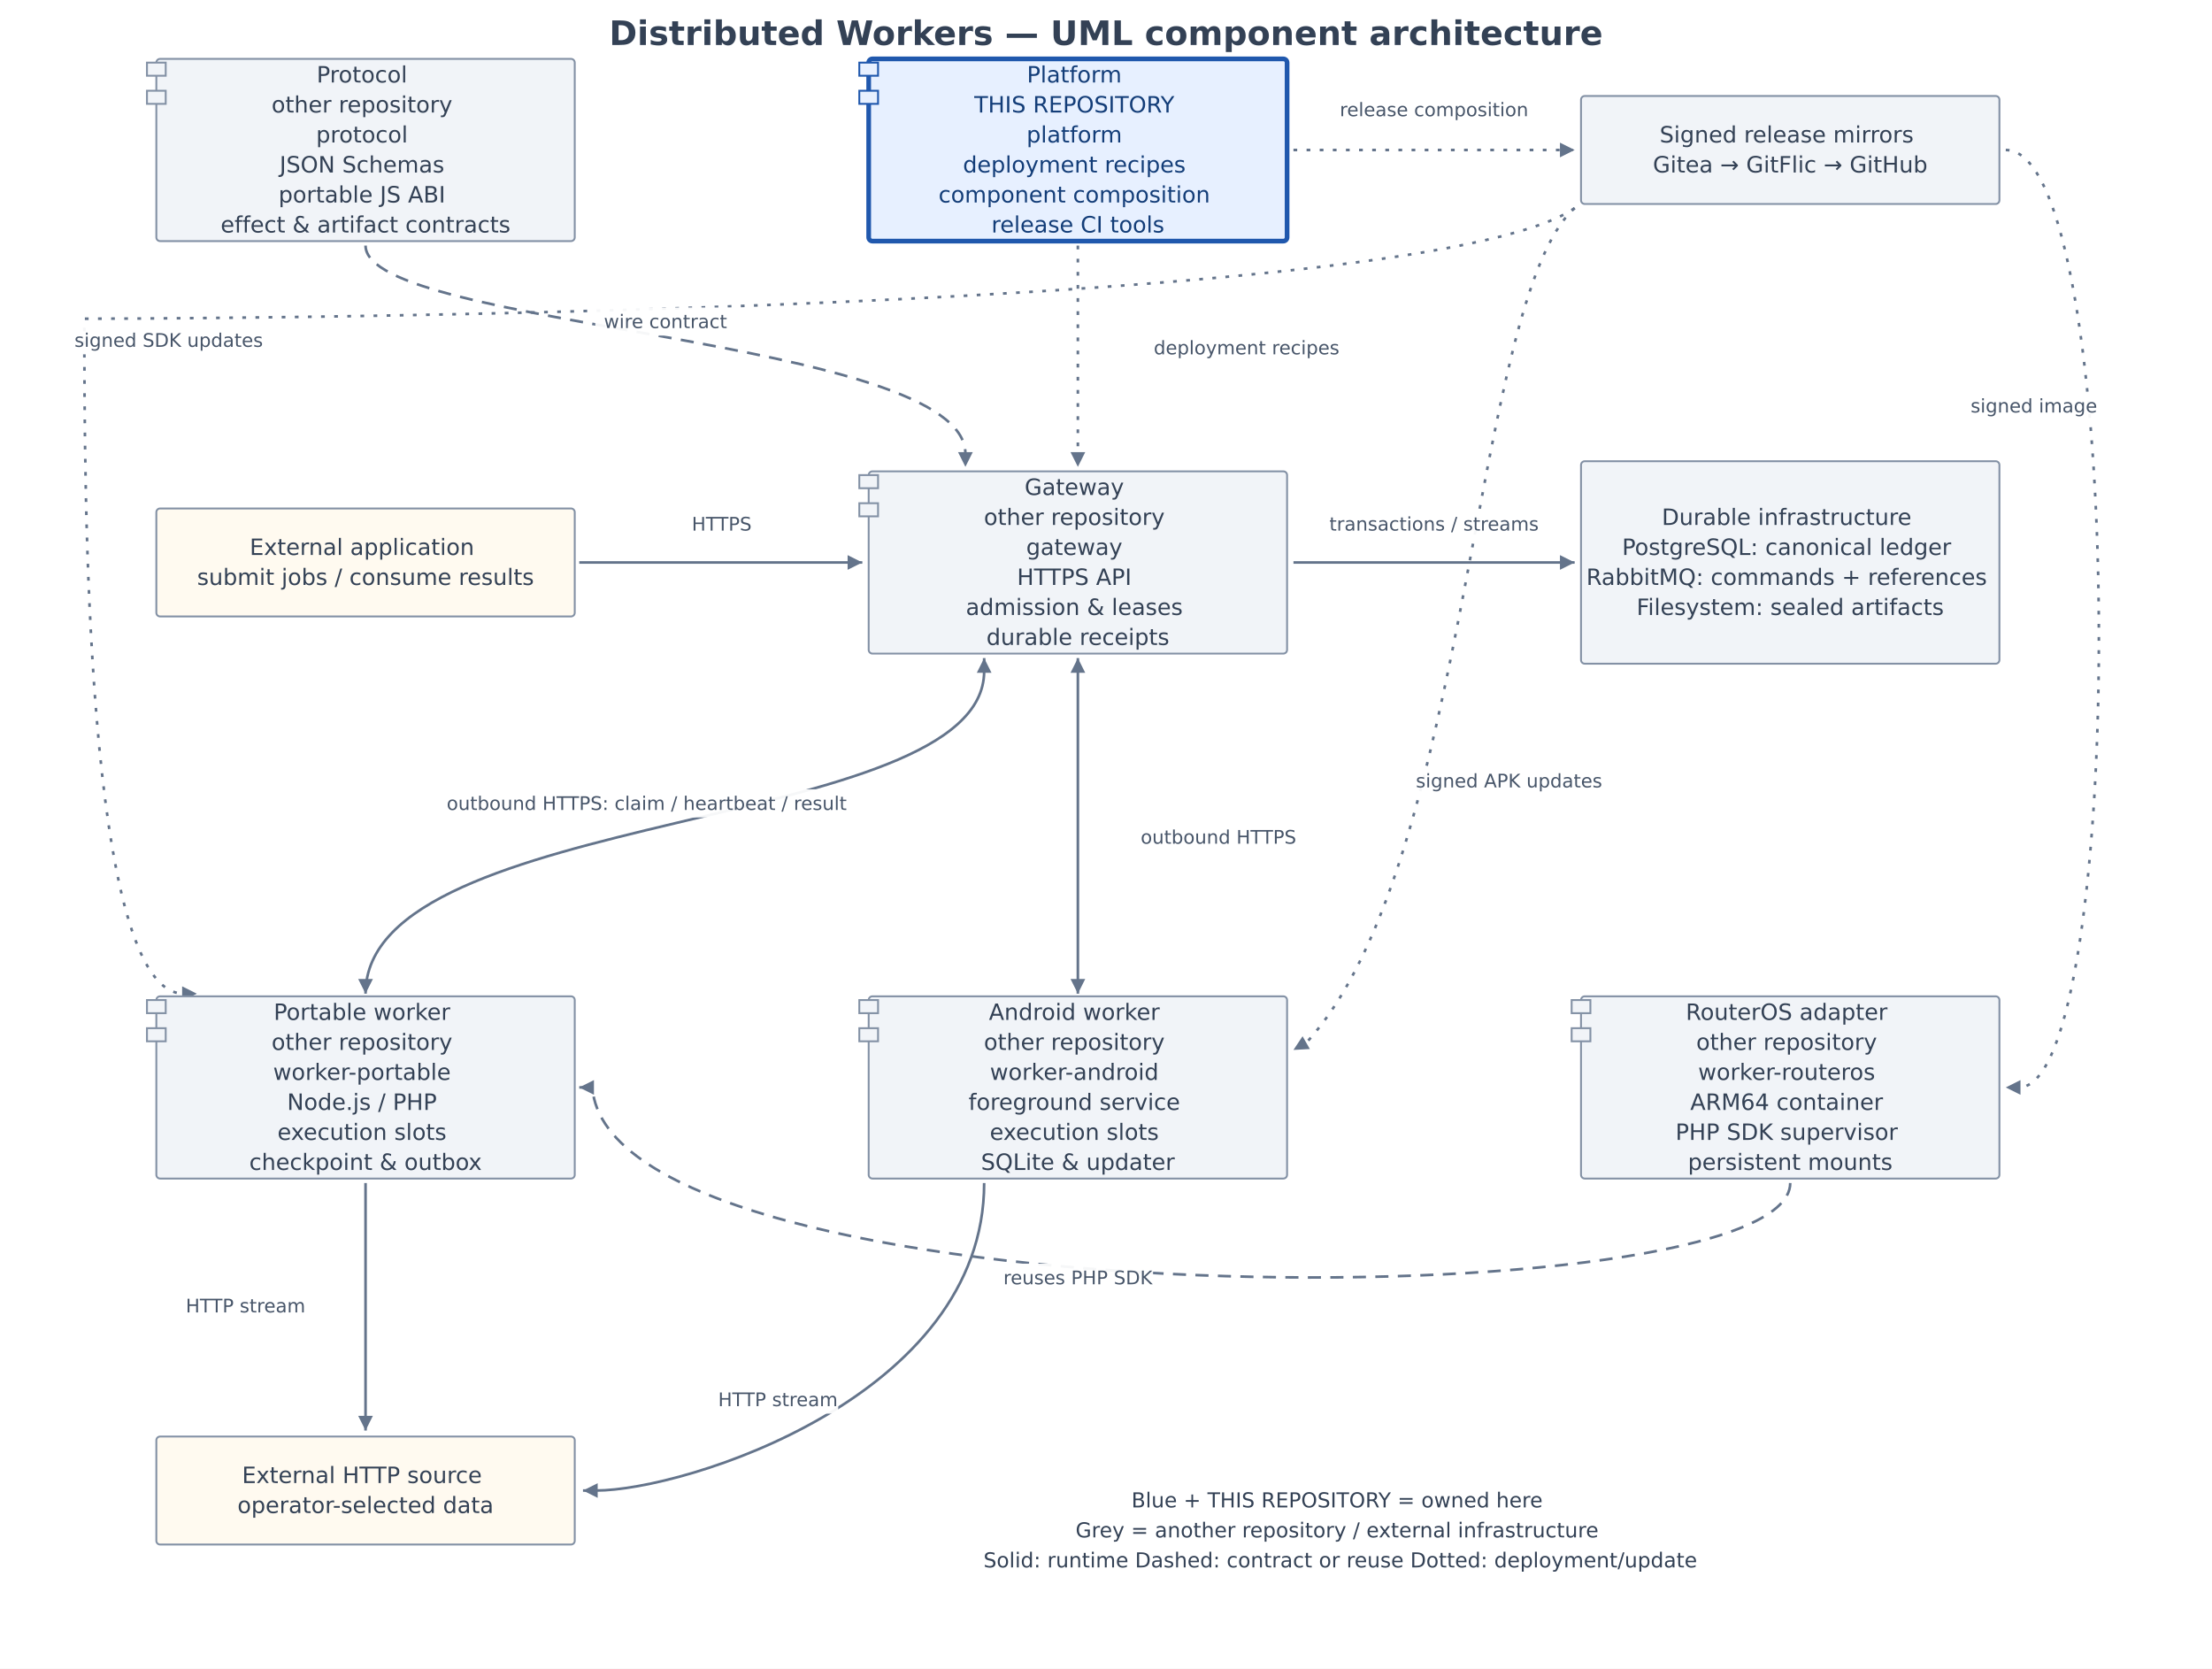
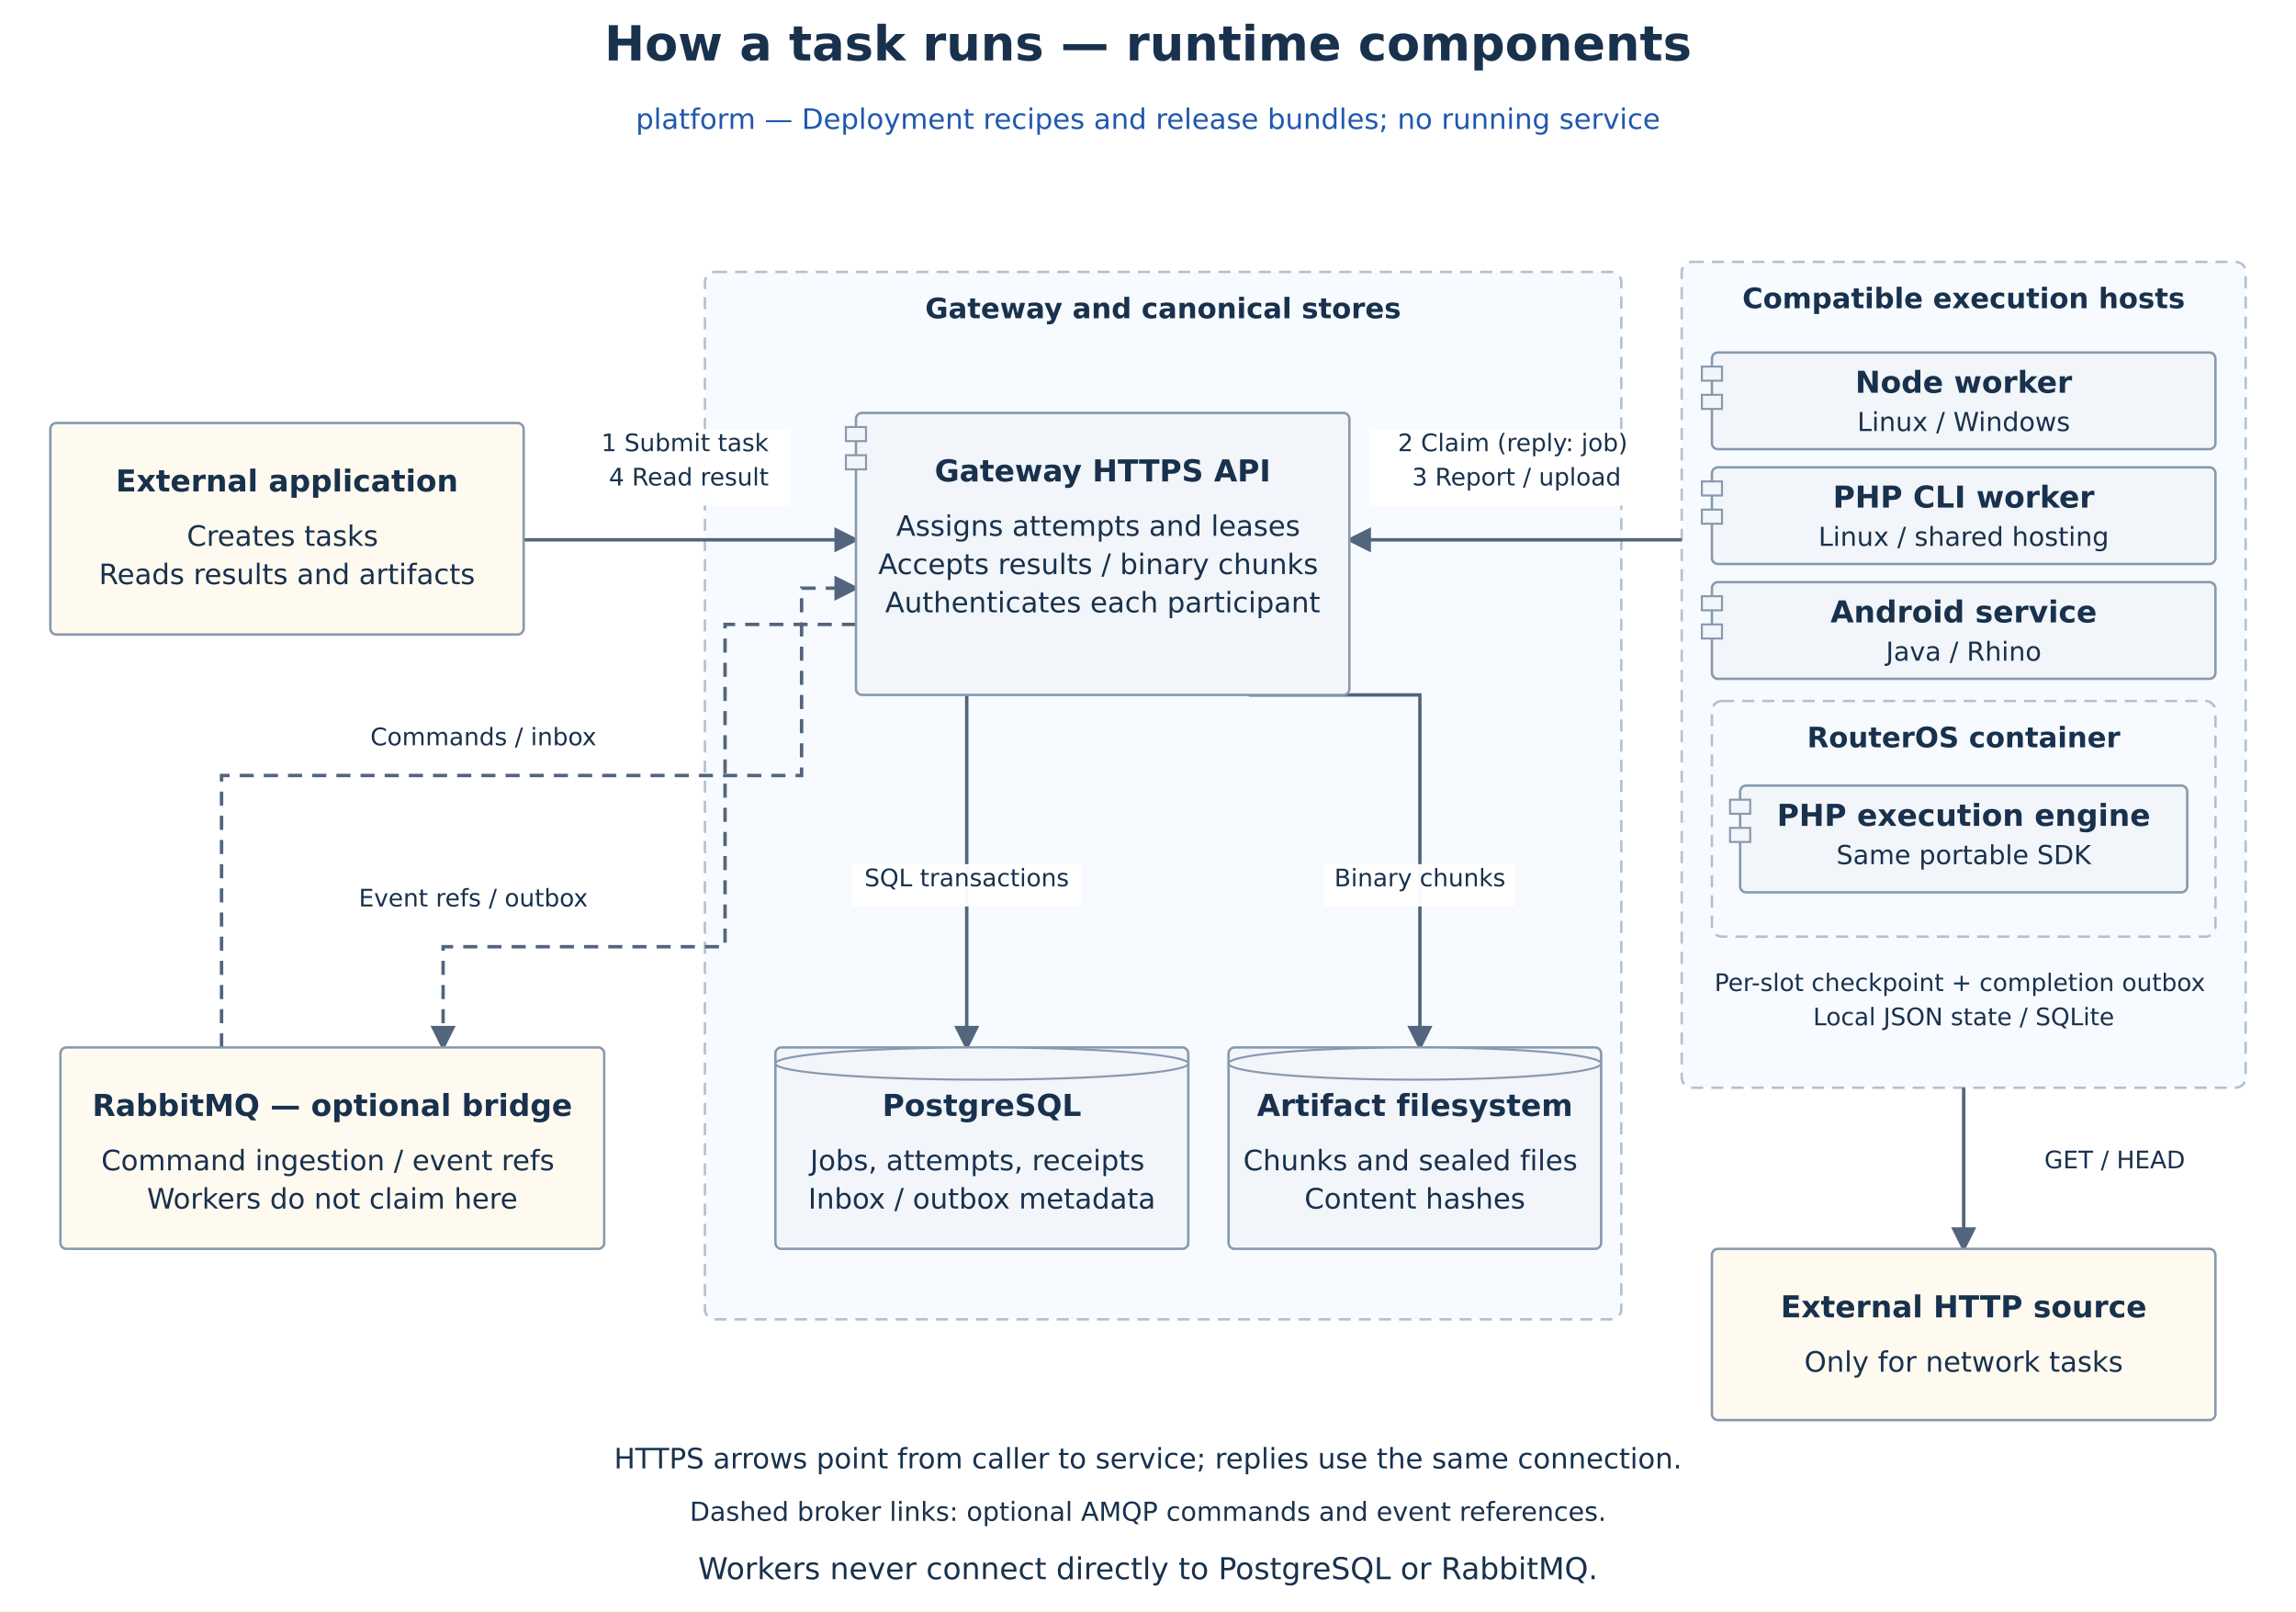
- <svg xmlns="http://www.w3.org/2000/svg" viewBox="0 0 1180 890" width="1180" height="890" role="img" aria-labelledby="title desc">
-   <rect x="0" y="0" width="1180" height="890" fill="white" />
+ <svg xmlns="http://www.w3.org/2000/svg" viewBox="0 0 1140 800" width="1140" height="800" role="img" aria-labelledby="title description">
+   <rect x="0" y="0" width="1140" height="800" fill="white" />
  <defs>
-     <marker id="arrow" viewBox="0 -5 10 10" refX="8" refY="0" markerWidth="7" markerHeight="7" orient="auto">
-       <path d="M0,-4 L8,0 L0,4 Z" fill="#64748b" />
+     <marker id="call" viewBox="-1 -5 11 10" refX="8" refY="0" markerWidth="8" markerHeight="8" orient="auto">
+       <path d="M0,-4 L8,0 L0,4 Z" fill="#52657d" stroke="#52657d" stroke-width="1.3" />
    </marker>
-     <marker id="back" viewBox="0 -5 10 10" refX="0" refY="0" markerWidth="7" markerHeight="7" orient="auto">
-       <path d="M8,-4 L0,0 L8,4 Z" fill="#64748b" />
+     <marker id="dependency" viewBox="-1 -5 11 10" refX="8" refY="0" markerWidth="8" markerHeight="8" orient="auto">
+       <path d="M0,-4 L8,0 L0,4" fill="none" stroke="#52657d" stroke-width="1.3" />
    </marker>
  </defs>
-   <text x="590" y="24" fill="#334155" font-family="DejaVu Sans, sans-serif" font-size="18" text-anchor="middle" font-weight="bold">
-     <tspan x="590" dy="0">Distributed Workers — UML component architecture</tspan>
+   <text x="570.0" y="30" font-family="DejaVu Sans, sans-serif" font-size="24" text-anchor="middle" font-weight="bold" fill="#18314d">
+     <tspan x="570.0" dy="0">How a task runs — runtime components</tspan>
  </text>
-   <path d="M 309,300 C 355,300 405,300 453,300 L 460,300" fill="none" stroke="#64748b" stroke-width="1.4" marker-end="url(#arrow)" />
-   <path d="M 690,300 C 735,300 790,300 833,300 L 840,300" fill="none" stroke="#64748b" stroke-width="1.4" marker-end="url(#arrow)" />
-   <path d="M 195,530 C 195,430 525,445 525,358 L 525,351" fill="none" stroke="#64748b" stroke-width="1.4" marker-end="url(#arrow)" marker-start="url(#back)" />
-   <path d="M 575,530 C 575,475 575,415 575,358 L 575,351" fill="none" stroke="#64748b" stroke-width="1.4" marker-end="url(#arrow)" marker-start="url(#back)" />
-   <path d="M 955,631 C 955,705 325,705 316,580 L 309,580" fill="none" stroke="#64748b" stroke-width="1.4" marker-end="url(#arrow)" stroke-dasharray="7 5" />
-   <path d="M 195,631 C 195,675 195,720 195,756 L 195,763" fill="none" stroke="#64748b" stroke-width="1.4" marker-end="url(#arrow)" />
-   <path d="M 525,631 C 525,745 365,795 318,795 L 311,795" fill="none" stroke="#64748b" stroke-width="1.4" marker-end="url(#arrow)" />
-   <path d="M 195,131 C 195,175 515,180 515,242 L 515,249" fill="none" stroke="#64748b" stroke-width="1.4" marker-end="url(#arrow)" stroke-dasharray="7 5" />
-   <path d="M 575,131 C 575,165 575,210 575,242 L 575,249" fill="none" stroke="#64748b" stroke-width="1.4" marker-end="url(#arrow)" stroke-dasharray="2 5" />
-   <path d="M 690,80 C 740,80 785,80 833,80 L 840,80" fill="none" stroke="#64748b" stroke-width="1.4" marker-end="url(#arrow)" stroke-dasharray="2 5" />
-   <path d="M 1070,80 C 1135,80 1135,580 1077,580 L 1070,580" fill="none" stroke="#64748b" stroke-width="1.4" marker-end="url(#arrow)" stroke-dasharray="2 5" />
-   <path d="M 840,111 C 755,170 45,170 45,170 C 45,260 45,530 98,530 L 105,530" fill="none" stroke="#64748b" stroke-width="1.4" marker-end="url(#arrow)" stroke-dasharray="2 5" />
-   <path d="M 840,111 C 785,160 785,460 697,556 L 690,560" fill="none" stroke="#64748b" stroke-width="1.4" marker-end="url(#arrow)" stroke-dasharray="2 5" />
-   <rect x="463.4" y="251.4" width="223.2" height="97.2" rx="2" fill="#f1f4f8" stroke="#8391a5" stroke-width="1" />
-   <rect x="458.4" y="253.4" width="10" height="7" fill="#f1f4f8" stroke="#8391a5" />
-   <rect x="458.4" y="268.4" width="10" height="7" fill="#f1f4f8" stroke="#8391a5" />
-   <text x="575.0" y="264.0" fill="#334155" font-family="DejaVu Sans, sans-serif" font-size="12" text-anchor="middle" font-weight="normal">
-     <tspan x="575.0" dy="0">Gateway</tspan>
-     <tspan x="575.0" dy="16">other repository</tspan>
-     <tspan x="575.0" dy="16">gateway</tspan>
-     <tspan x="575.0" dy="16">HTTPS API</tspan>
-     <tspan x="575.0" dy="16">admission &amp; leases</tspan>
-     <tspan x="575.0" dy="16">durable receipts</tspan>
+   <text x="570.0" y="64" font-family="DejaVu Sans, sans-serif" font-size="14" text-anchor="middle" font-weight="normal" fill="#2058ad">
+     <tspan x="570.0" dy="0">platform — Deployment recipes and release bundles; no running service</tspan>
  </text>
-   <rect x="83.4" y="531.4" width="223.2" height="97.2" rx="2" fill="#f1f4f8" stroke="#8391a5" stroke-width="1" />
-   <rect x="78.4" y="533.4" width="10" height="7" fill="#f1f4f8" stroke="#8391a5" />
-   <rect x="78.4" y="548.4" width="10" height="7" fill="#f1f4f8" stroke="#8391a5" />
-   <text x="195.0" y="544.0" fill="#334155" font-family="DejaVu Sans, sans-serif" font-size="12" text-anchor="middle" font-weight="normal">
-     <tspan x="195.0" dy="0">Portable worker</tspan>
-     <tspan x="195.0" dy="16">other repository</tspan>
-     <tspan x="195.0" dy="16">worker-portable</tspan>
-     <tspan x="195.0" dy="16">Node.js / PHP</tspan>
-     <tspan x="195.0" dy="16">execution slots</tspan>
-     <tspan x="195.0" dy="16">checkpoint &amp; outbox</tspan>
+   <g id="canonical" data-owner="" data-owned="false">
+     <rect x="350" y="135" width="455" height="520" rx="5" fill="#f7faff" stroke="#b4c0ce" stroke-width="1.2" stroke-dasharray="6 4" />
+     <text x="577.5" y="158" font-family="DejaVu Sans, sans-serif" font-size="14" text-anchor="middle" font-weight="bold" fill="#18314d">
+       <tspan x="577.5" dy="0">Gateway and canonical stores</tspan>
+     </text>
+   </g>
+   <g id="workers" data-owner="" data-owned="false">
+     <rect x="835" y="130" width="280" height="410" rx="5" fill="#f7faff" stroke="#b4c0ce" stroke-width="1.2" stroke-dasharray="6 4" />
+     <text x="975.0" y="153" font-family="DejaVu Sans, sans-serif" font-size="14" text-anchor="middle" font-weight="bold" fill="#18314d">
+       <tspan x="975.0" dy="0">Compatible execution hosts</tspan>
+     </text>
+   </g>
+   <g id="router" data-owner="worker-routeros" data-owned="false">
+     <rect x="850" y="348" width="250" height="117" rx="5" fill="#f7faff" stroke="#b4c0ce" stroke-width="1.2" stroke-dasharray="6 4" />
+     <text x="975.0" y="371" font-family="DejaVu Sans, sans-serif" font-size="14" text-anchor="middle" font-weight="bold" fill="#18314d">
+       <tspan x="975.0" dy="0">RouterOS container</tspan>
+     </text>
+   </g>
+   <path d="M 260,268 L 425,268" fill="none" stroke="#52657d" stroke-width="1.7" marker-end="url(#call)" data-source="application" data-target="api" data-kind="call" />
+   <path d="M 835,268 L 670,268" fill="none" stroke="#52657d" stroke-width="1.7" marker-end="url(#call)" data-source="workers" data-target="api" data-kind="call" />
+   <path d="M 480,345 L 480,520" fill="none" stroke="#52657d" stroke-width="1.7" marker-end="url(#call)" data-source="api" data-target="postgres" data-kind="call" />
+   <path d="M 620,345 L 705,345 L 705,520" fill="none" stroke="#52657d" stroke-width="1.7" marker-end="url(#call)" data-source="api" data-target="artifacts" data-kind="call" />
+   <path d="M 425,310 L 360,310 L 360,470 L 220,470 L 220,520" fill="none" stroke="#52657d" stroke-width="1.7" marker-end="url(#call)" data-source="api" data-target="broker" data-kind="optional" stroke-dasharray="7 5" />
+   <path d="M 110,520 L 110,385 L 398,385 L 398,292 L 425,292" fill="none" stroke="#52657d" stroke-width="1.7" marker-end="url(#call)" data-source="broker" data-target="api" data-kind="optional" stroke-dasharray="7 5" />
+   <path d="M 975,540 L 975,620" fill="none" stroke="#52657d" stroke-width="1.7" marker-end="url(#call)" data-source="workers" data-target="source" data-kind="call" />
+   <g id="application" data-owner="" data-owned="false">
+     <rect x="25" y="210" width="235" height="105" rx="3" fill="#fffaf0" stroke="#8799ae" stroke-width="1.2" />
+     <text x="142.5" y="244" font-family="DejaVu Sans, sans-serif" font-size="15" text-anchor="middle" font-weight="bold" fill="#18314d">
+       <tspan x="142.5" dy="0">External application</tspan>
+     </text>
+     <text x="142.5" y="271" font-family="DejaVu Sans, sans-serif" font-size="14" text-anchor="middle" font-weight="normal" fill="#18314d">
+       <tspan x="142.5" dy="0">Creates tasks</tspan>
+       <tspan x="142.5" dy="19">Reads results and artifacts</tspan>
+     </text>
+   </g>
+   <g id="api" data-owner="gateway" data-owned="false">
+     <rect x="425" y="205" width="245" height="140" rx="3" fill="#f2f5f9" stroke="#8799ae" stroke-width="1.2" />
+     <rect x="420" y="212" width="10" height="7" fill="#f2f5f9" stroke="#8799ae" />
+     <rect x="420" y="226" width="10" height="7" fill="#f2f5f9" stroke="#8799ae" />
+     <text x="547.5" y="239" font-family="DejaVu Sans, sans-serif" font-size="15" text-anchor="middle" font-weight="bold" fill="#18314d">
+       <tspan x="547.5" dy="0">Gateway HTTPS API</tspan>
+     </text>
+     <text x="547.5" y="266" font-family="DejaVu Sans, sans-serif" font-size="14" text-anchor="middle" font-weight="normal" fill="#18314d">
+       <tspan x="547.5" dy="0">Assigns attempts and leases</tspan>
+       <tspan x="547.5" dy="19">Accepts results / binary chunks</tspan>
+       <tspan x="547.5" dy="19">Authenticates each participant</tspan>
+     </text>
+   </g>
+   <g id="postgres" data-owner="" data-owned="false">
+     <rect x="385" y="520" width="205" height="100" rx="3" fill="#f2f5f9" stroke="#8799ae" stroke-width="1.2" />
+     <ellipse cx="487.5" cy="528" rx="102.5" ry="8" fill="#f2f5f9" stroke="#8799ae" />
+     <text x="487.5" y="554" font-family="DejaVu Sans, sans-serif" font-size="15" text-anchor="middle" font-weight="bold" fill="#18314d">
+       <tspan x="487.5" dy="0">PostgreSQL</tspan>
+     </text>
+     <text x="487.5" y="581" font-family="DejaVu Sans, sans-serif" font-size="14" text-anchor="middle" font-weight="normal" fill="#18314d">
+       <tspan x="487.5" dy="0">Jobs, attempts, receipts</tspan>
+       <tspan x="487.5" dy="19">Inbox / outbox metadata</tspan>
+     </text>
+   </g>
+   <g id="artifacts" data-owner="" data-owned="false">
+     <rect x="610" y="520" width="185" height="100" rx="3" fill="#f2f5f9" stroke="#8799ae" stroke-width="1.2" />
+     <ellipse cx="702.5" cy="528" rx="92.5" ry="8" fill="#f2f5f9" stroke="#8799ae" />
+     <text x="702.5" y="554" font-family="DejaVu Sans, sans-serif" font-size="15" text-anchor="middle" font-weight="bold" fill="#18314d">
+       <tspan x="702.5" dy="0">Artifact filesystem</tspan>
+     </text>
+     <text x="702.5" y="581" font-family="DejaVu Sans, sans-serif" font-size="14" text-anchor="middle" font-weight="normal" fill="#18314d">
+       <tspan x="702.5" dy="0">Chunks and sealed files</tspan>
+       <tspan x="702.5" dy="19">Content hashes</tspan>
+     </text>
+   </g>
+   <g id="broker" data-owner="" data-owned="false">
+     <rect x="30" y="520" width="270" height="100" rx="3" fill="#fffaf0" stroke="#8799ae" stroke-width="1.2" />
+     <text x="165.0" y="554" font-family="DejaVu Sans, sans-serif" font-size="15" text-anchor="middle" font-weight="bold" fill="#18314d">
+       <tspan x="165.0" dy="0">RabbitMQ — optional bridge</tspan>
+     </text>
+     <text x="165.0" y="581" font-family="DejaVu Sans, sans-serif" font-size="14" text-anchor="middle" font-weight="normal" fill="#18314d">
+       <tspan x="165.0" dy="0">Command ingestion / event refs</tspan>
+       <tspan x="165.0" dy="19">Workers do not claim here</tspan>
+     </text>
+   </g>
+   <g id="node" data-owner="worker-portable" data-owned="false">
+     <rect x="850" y="175" width="250" height="48" rx="3" fill="#f2f5f9" stroke="#8799ae" stroke-width="1.2" />
+     <rect x="845" y="182" width="10" height="7" fill="#f2f5f9" stroke="#8799ae" />
+     <rect x="845" y="196" width="10" height="7" fill="#f2f5f9" stroke="#8799ae" />
+     <text x="975.0" y="195" font-family="DejaVu Sans, sans-serif" font-size="15" text-anchor="middle" font-weight="bold" fill="#18314d">
+       <tspan x="975.0" dy="0">Node worker</tspan>
+     </text>
+     <text x="975.0" y="214" font-family="DejaVu Sans, sans-serif" font-size="13" text-anchor="middle" font-weight="normal" fill="#18314d">
+       <tspan x="975.0" dy="0">Linux / Windows</tspan>
+     </text>
+   </g>
+   <g id="php" data-owner="worker-portable" data-owned="false">
+     <rect x="850" y="232" width="250" height="48" rx="3" fill="#f2f5f9" stroke="#8799ae" stroke-width="1.2" />
+     <rect x="845" y="239" width="10" height="7" fill="#f2f5f9" stroke="#8799ae" />
+     <rect x="845" y="253" width="10" height="7" fill="#f2f5f9" stroke="#8799ae" />
+     <text x="975.0" y="252" font-family="DejaVu Sans, sans-serif" font-size="15" text-anchor="middle" font-weight="bold" fill="#18314d">
+       <tspan x="975.0" dy="0">PHP CLI worker</tspan>
+     </text>
+     <text x="975.0" y="271" font-family="DejaVu Sans, sans-serif" font-size="13" text-anchor="middle" font-weight="normal" fill="#18314d">
+       <tspan x="975.0" dy="0">Linux / shared hosting</tspan>
+     </text>
+   </g>
+   <g id="android" data-owner="worker-android" data-owned="false">
+     <rect x="850" y="289" width="250" height="48" rx="3" fill="#f2f5f9" stroke="#8799ae" stroke-width="1.2" />
+     <rect x="845" y="296" width="10" height="7" fill="#f2f5f9" stroke="#8799ae" />
+     <rect x="845" y="310" width="10" height="7" fill="#f2f5f9" stroke="#8799ae" />
+     <text x="975.0" y="309" font-family="DejaVu Sans, sans-serif" font-size="15" text-anchor="middle" font-weight="bold" fill="#18314d">
+       <tspan x="975.0" dy="0">Android service</tspan>
+     </text>
+     <text x="975.0" y="328" font-family="DejaVu Sans, sans-serif" font-size="13" text-anchor="middle" font-weight="normal" fill="#18314d">
+       <tspan x="975.0" dy="0">Java / Rhino</tspan>
+     </text>
+   </g>
+   <g id="router_php" data-owner="worker-portable" data-owned="false">
+     <rect x="864" y="390" width="222" height="53" rx="3" fill="#f2f5f9" stroke="#8799ae" stroke-width="1.2" />
+     <rect x="859" y="397" width="10" height="7" fill="#f2f5f9" stroke="#8799ae" />
+     <rect x="859" y="411" width="10" height="7" fill="#f2f5f9" stroke="#8799ae" />
+     <text x="975.0" y="410" font-family="DejaVu Sans, sans-serif" font-size="15" text-anchor="middle" font-weight="bold" fill="#18314d">
+       <tspan x="975.0" dy="0">PHP execution engine</tspan>
+     </text>
+     <text x="975.0" y="429" font-family="DejaVu Sans, sans-serif" font-size="13" text-anchor="middle" font-weight="normal" fill="#18314d">
+       <tspan x="975.0" dy="0">Same portable SDK</tspan>
+     </text>
+   </g>
+   <g id="source" data-owner="" data-owned="false">
+     <rect x="850" y="620" width="250" height="85" rx="3" fill="#fffaf0" stroke="#8799ae" stroke-width="1.2" />
+     <text x="975.0" y="654" font-family="DejaVu Sans, sans-serif" font-size="15" text-anchor="middle" font-weight="bold" fill="#18314d">
+       <tspan x="975.0" dy="0">External HTTP source</tspan>
+     </text>
+     <text x="975.0" y="681" font-family="DejaVu Sans, sans-serif" font-size="14" text-anchor="middle" font-weight="normal" fill="#18314d">
+       <tspan x="975.0" dy="0">Only for network tasks</tspan>
+     </text>
+   </g>
+   <rect x="291.48" y="213" width="101.04" height="38" fill="white" opacity=".96" />
+   <text x="342" y="224" font-family="DejaVu Sans, sans-serif" font-size="12" text-anchor="middle" font-weight="normal" fill="#18314d">
+     <tspan x="342" dy="0">1  Submit task</tspan>
+     <tspan x="342" dy="17">4  Read result</tspan>
  </text>
-   <rect x="463.4" y="531.4" width="223.2" height="97.2" rx="2" fill="#f1f4f8" stroke="#8391a5" stroke-width="1" />
-   <rect x="458.4" y="533.4" width="10" height="7" fill="#f1f4f8" stroke="#8391a5" />
-   <rect x="458.4" y="548.4" width="10" height="7" fill="#f1f4f8" stroke="#8391a5" />
-   <text x="575.0" y="544.0" fill="#334155" font-family="DejaVu Sans, sans-serif" font-size="12" text-anchor="middle" font-weight="normal">
-     <tspan x="575.0" dy="0">Android worker</tspan>
-     <tspan x="575.0" dy="16">other repository</tspan>
-     <tspan x="575.0" dy="16">worker-android</tspan>
-     <tspan x="575.0" dy="16">foreground service</tspan>
-     <tspan x="575.0" dy="16">execution slots</tspan>
-     <tspan x="575.0" dy="16">SQLite &amp; updater</tspan>
+   <rect x="680.22" y="213" width="145.56" height="38" fill="white" opacity=".96" />
+   <text x="753" y="224" font-family="DejaVu Sans, sans-serif" font-size="12" text-anchor="middle" font-weight="normal" fill="#18314d">
+     <tspan x="753" dy="0">2  Claim (reply: job)</tspan>
+     <tspan x="753" dy="17">3  Report / upload</tspan>
  </text>
-   <rect x="843.4" y="531.4" width="223.2" height="97.2" rx="2" fill="#f1f4f8" stroke="#8391a5" stroke-width="1" />
-   <rect x="838.4" y="533.4" width="10" height="7" fill="#f1f4f8" stroke="#8391a5" />
-   <rect x="838.4" y="548.4" width="10" height="7" fill="#f1f4f8" stroke="#8391a5" />
-   <text x="955.0" y="544.0" fill="#334155" font-family="DejaVu Sans, sans-serif" font-size="12" text-anchor="middle" font-weight="normal">
-     <tspan x="955.0" dy="0">RouterOS adapter</tspan>
-     <tspan x="955.0" dy="16">other repository</tspan>
-     <tspan x="955.0" dy="16">worker-routeros</tspan>
-     <tspan x="955.0" dy="16">ARM64 container</tspan>
-     <tspan x="955.0" dy="16">PHP SDK supervisor</tspan>
-     <tspan x="955.0" dy="16">persistent mounts</tspan>
+   <rect x="423.12" y="429" width="113.76" height="21" fill="white" opacity=".96" />
+   <text x="480" y="440" font-family="DejaVu Sans, sans-serif" font-size="12" text-anchor="middle" font-weight="normal" fill="#18314d">
+     <tspan x="480" dy="0">SQL transactions</tspan>
  </text>
-   <rect x="83.4" y="31.4" width="223.2" height="97.2" rx="2" fill="#f1f4f8" stroke="#8391a5" stroke-width="1" />
-   <rect x="78.4" y="33.4" width="10" height="7" fill="#f1f4f8" stroke="#8391a5" />
-   <rect x="78.4" y="48.4" width="10" height="7" fill="#f1f4f8" stroke="#8391a5" />
-   <text x="195.0" y="44.0" fill="#334155" font-family="DejaVu Sans, sans-serif" font-size="12" text-anchor="middle" font-weight="normal">
-     <tspan x="195.0" dy="0">Protocol</tspan>
-     <tspan x="195.0" dy="16">other repository</tspan>
-     <tspan x="195.0" dy="16">protocol</tspan>
-     <tspan x="195.0" dy="16">JSON Schemas</tspan>
-     <tspan x="195.0" dy="16">portable JS ABI</tspan>
-     <tspan x="195.0" dy="16">effect &amp; artifact contracts</tspan>
+   <rect x="657.66" y="429" width="94.68" height="21" fill="white" opacity=".96" />
+   <text x="705" y="440" font-family="DejaVu Sans, sans-serif" font-size="12" text-anchor="middle" font-weight="normal" fill="#18314d">
+     <tspan x="705" dy="0">Binary chunks</tspan>
  </text>
-   <rect x="463.4" y="31.4" width="223.2" height="97.2" rx="2" fill="#e7f0ff" stroke="#2058ad" stroke-width="2.5" />
-   <rect x="458.4" y="33.4" width="10" height="7" fill="#e7f0ff" stroke="#2058ad" />
-   <rect x="458.4" y="48.4" width="10" height="7" fill="#e7f0ff" stroke="#2058ad" />
-   <text x="575.0" y="44.0" fill="#133d78" font-family="DejaVu Sans, sans-serif" font-size="12" text-anchor="middle" font-weight="normal">
-     <tspan x="575.0" dy="0">Platform</tspan>
-     <tspan x="575.0" dy="16">THIS REPOSITORY</tspan>
-     <tspan x="575.0" dy="16">platform</tspan>
-     <tspan x="575.0" dy="16">deployment recipes</tspan>
-     <tspan x="575.0" dy="16">component composition</tspan>
-     <tspan x="575.0" dy="16">release CI tools</tspan>
+   <rect x="168.58" y="439" width="132.84" height="21" fill="white" opacity=".96" />
+   <text x="235" y="450" font-family="DejaVu Sans, sans-serif" font-size="12" text-anchor="middle" font-weight="normal" fill="#18314d">
+     <tspan x="235" dy="0">Event refs / outbox</tspan>
  </text>
-   <rect x="83.4" y="271.2" width="223.2" height="57.6" rx="2" fill="#fffaf0" stroke="#8391a5" stroke-width="1" />
-   <text x="195.0" y="296.0" fill="#334155" font-family="DejaVu Sans, sans-serif" font-size="12" text-anchor="middle" font-weight="normal">
-     <tspan x="195.0" dy="0">External application</tspan>
-     <tspan x="195.0" dy="16">submit jobs / consume results</tspan>
+   <rect x="183.12" y="359" width="113.76" height="21" fill="white" opacity=".96" />
+   <text x="240" y="370" font-family="DejaVu Sans, sans-serif" font-size="12" text-anchor="middle" font-weight="normal" fill="#18314d">
+     <tspan x="240" dy="0">Commands / inbox</tspan>
  </text>
-   <rect x="843.4" y="246.0" width="223.2" height="108.0" rx="2" fill="#f1f4f8" stroke="#8391a5" stroke-width="1" />
-   <text x="955.0" y="280.0" fill="#334155" font-family="DejaVu Sans, sans-serif" font-size="12" text-anchor="middle" font-weight="normal">
-     <tspan x="955.0" dy="0">Durable infrastructure</tspan>
-     <tspan x="955.0" dy="16">PostgreSQL: canonical ledger</tspan>
-     <tspan x="955.0" dy="16">RabbitMQ: commands + references</tspan>
-     <tspan x="955.0" dy="16">Filesystem: sealed artifacts</tspan>
+   <rect x="1012.2" y="569" width="75.6" height="21" fill="white" opacity=".96" />
+   <text x="1050" y="580" font-family="DejaVu Sans, sans-serif" font-size="12" text-anchor="middle" font-weight="normal" fill="#18314d">
+     <tspan x="1050" dy="0">GET / HEAD</tspan>
  </text>
-   <rect x="83.4" y="766.2" width="223.2" height="57.6" rx="2" fill="#fffaf0" stroke="#8391a5" stroke-width="1" />
-   <text x="195.0" y="791.0" fill="#334155" font-family="DejaVu Sans, sans-serif" font-size="12" text-anchor="middle" font-weight="normal">
-     <tspan x="195.0" dy="0">External HTTP source</tspan>
-     <tspan x="195.0" dy="16">operator-selected data</tspan>
+   <text x="975" y="492" font-family="DejaVu Sans, sans-serif" font-size="12" text-anchor="middle" font-weight="normal" fill="#18314d">
+     <tspan x="975" dy="0">Per-slot checkpoint + completion outbox</tspan>
+     <tspan x="975" dy="17">Local JSON state / SQLite</tspan>
  </text>
-   <rect x="843.4" y="51.2" width="223.2" height="57.6" rx="2" fill="#f1f4f8" stroke="#8391a5" stroke-width="1" />
-   <text x="955.0" y="76.0" fill="#334155" font-family="DejaVu Sans, sans-serif" font-size="12" text-anchor="middle" font-weight="normal">
-     <tspan x="955.0" dy="0">Signed release mirrors</tspan>
-     <tspan x="955.0" dy="16">Gitea → GitFlic → GitHub</tspan>
+   <text x="570" y="729" font-family="DejaVu Sans, sans-serif" font-size="14" text-anchor="middle" font-weight="normal" fill="#18314d">
+     <tspan x="570" dy="0">HTTPS arrows point from caller to service; replies use the same connection.</tspan>
  </text>
-   <text x="715.0" y="804.0" fill="#334155" font-family="DejaVu Sans, sans-serif" font-size="11" text-anchor="middle" font-weight="normal">
-     <tspan x="715.0" dy="0">Blue + THIS REPOSITORY = owned here</tspan>
-     <tspan x="715.0" dy="16">Grey = another repository / external infrastructure</tspan>
-     <tspan x="715.0" dy="16">Solid: runtime   Dashed: contract or reuse   Dotted: deployment/update</tspan>
+   <text x="570" y="755" font-family="DejaVu Sans, sans-serif" font-size="13" text-anchor="middle" font-weight="normal" fill="#18314d">
+     <tspan x="570" dy="0">Dashed broker links: optional AMQP commands and event references.</tspan>
  </text>
-   <rect x="368.75" y="272.0" width="32.5" height="15" fill="white" opacity="0.94" />
-   <text x="385.0" y="283.0" fill="#475569" font-family="DejaVu Sans, sans-serif" font-size="10" text-anchor="middle" font-weight="normal">
-     <tspan x="385.0" dy="0">HTTPS</tspan>
-   </text>
-   <rect x="703.7" y="272.0" width="122.6" height="15" fill="white" opacity="0.94" />
-   <text x="765.0" y="283.0" fill="#475569" font-family="DejaVu Sans, sans-serif" font-size="10" text-anchor="middle" font-weight="normal">
-     <tspan x="765.0" dy="0">transactions / streams</tspan>
-   </text>
-   <rect x="230.7" y="421.0" width="228.6" height="15" fill="white" opacity="0.94" />
-   <text x="345.0" y="432.0" fill="#475569" font-family="DejaVu Sans, sans-serif" font-size="10" text-anchor="middle" font-weight="normal">
-     <tspan x="345.0" dy="0">outbound HTTPS: claim / heartbeat / result</tspan>
-   </text>
-   <rect x="609.9" y="439.0" width="80.2" height="15" fill="white" opacity="0.94" />
-   <text x="650.0" y="450.0" fill="#475569" font-family="DejaVu Sans, sans-serif" font-size="10" text-anchor="middle" font-weight="normal">
-     <tspan x="650.0" dy="0">outbound HTTPS</tspan>
-   </text>
-   <rect x="534.9" y="674.0" width="80.2" height="15" fill="white" opacity="0.94" />
-   <text x="575.0" y="685.0" fill="#475569" font-family="DejaVu Sans, sans-serif" font-size="10" text-anchor="middle" font-weight="normal">
-     <tspan x="575.0" dy="0">reuses PHP SDK</tspan>
-   </text>
-   <rect x="98.85" y="689.0" width="64.3" height="15" fill="white" opacity="0.94" />
-   <text x="131.0" y="700.0" fill="#475569" font-family="DejaVu Sans, sans-serif" font-size="10" text-anchor="middle" font-weight="normal">
-     <tspan x="131.0" dy="0">HTTP stream</tspan>
-   </text>
-   <rect x="382.85" y="739.0" width="64.3" height="15" fill="white" opacity="0.94" />
-   <text x="415.0" y="750.0" fill="#475569" font-family="DejaVu Sans, sans-serif" font-size="10" text-anchor="middle" font-weight="normal">
-     <tspan x="415.0" dy="0">HTTP stream</tspan>
-   </text>
-   <rect x="317.55" y="164.0" width="74.9" height="15" fill="white" opacity="0.94" />
-   <text x="355.0" y="175.0" fill="#475569" font-family="DejaVu Sans, sans-serif" font-size="10" text-anchor="middle" font-weight="normal">
-     <tspan x="355.0" dy="0">wire contract</tspan>
-   </text>
-   <rect x="614.3" y="178.0" width="101.4" height="15" fill="white" opacity="0.94" />
-   <text x="665.0" y="189.0" fill="#475569" font-family="DejaVu Sans, sans-serif" font-size="10" text-anchor="middle" font-weight="normal">
-     <tspan x="665.0" dy="0">deployment recipes</tspan>
-   </text>
-   <rect x="711.65" y="51.0" width="106.7" height="15" fill="white" opacity="0.94" />
-   <text x="765.0" y="62.0" fill="#475569" font-family="DejaVu Sans, sans-serif" font-size="10" text-anchor="middle" font-weight="normal">
-     <tspan x="765.0" dy="0">release composition</tspan>
-   </text>
-   <rect x="1050.2" y="209.0" width="69.6" height="15" fill="white" opacity="0.94" />
-   <text x="1085.0" y="220.0" fill="#475569" font-family="DejaVu Sans, sans-serif" font-size="10" text-anchor="middle" font-weight="normal">
-     <tspan x="1085.0" dy="0">signed image</tspan>
-   </text>
-   <rect x="39.3" y="174.0" width="101.4" height="15" fill="white" opacity="0.94" />
-   <text x="90.0" y="185.0" fill="#475569" font-family="DejaVu Sans, sans-serif" font-size="10" text-anchor="middle" font-weight="normal">
-     <tspan x="90.0" dy="0">signed SDK updates</tspan>
-   </text>
-   <rect x="754.3" y="409.0" width="101.4" height="15" fill="white" opacity="0.94" />
-   <text x="805.0" y="420.0" fill="#475569" font-family="DejaVu Sans, sans-serif" font-size="10" text-anchor="middle" font-weight="normal">
-     <tspan x="805.0" dy="0">signed APK updates</tspan>
+   <text x="570" y="784" font-family="DejaVu Sans, sans-serif" font-size="15" text-anchor="middle" font-weight="normal" fill="#18314d">
+     <tspan x="570" dy="0">Workers never connect directly to PostgreSQL or RabbitMQ.</tspan>
  </text>
</svg>
